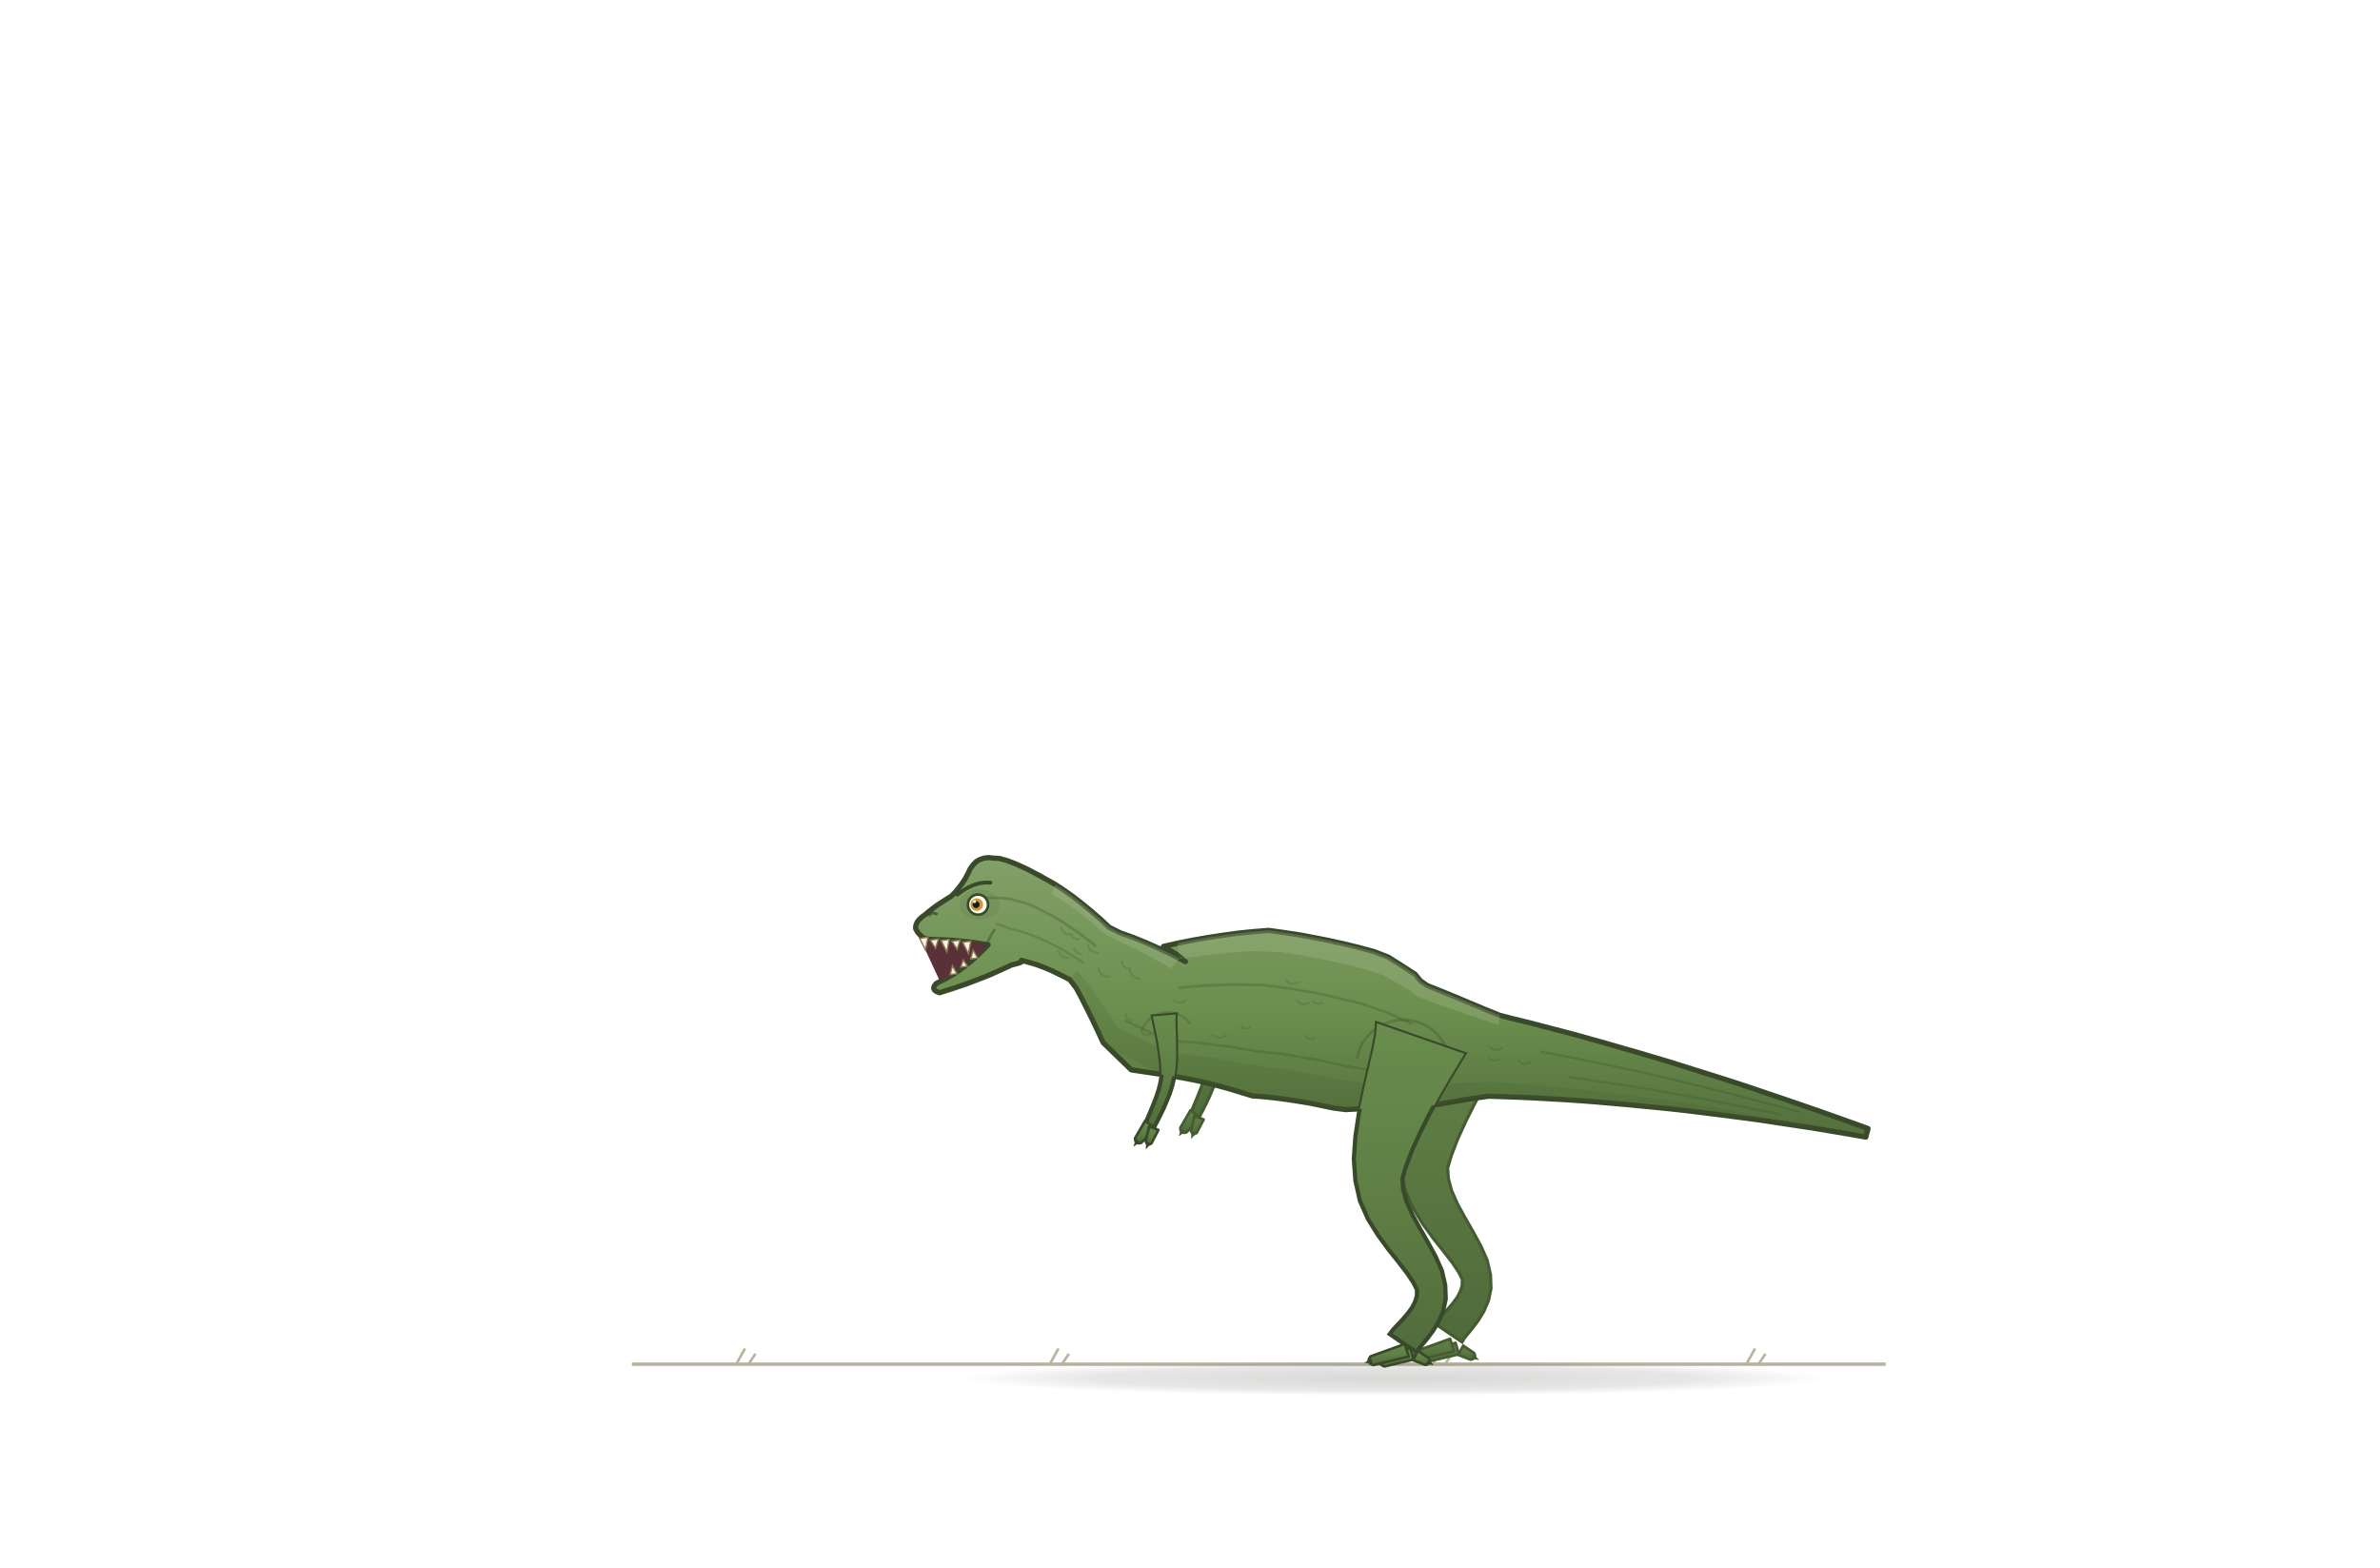
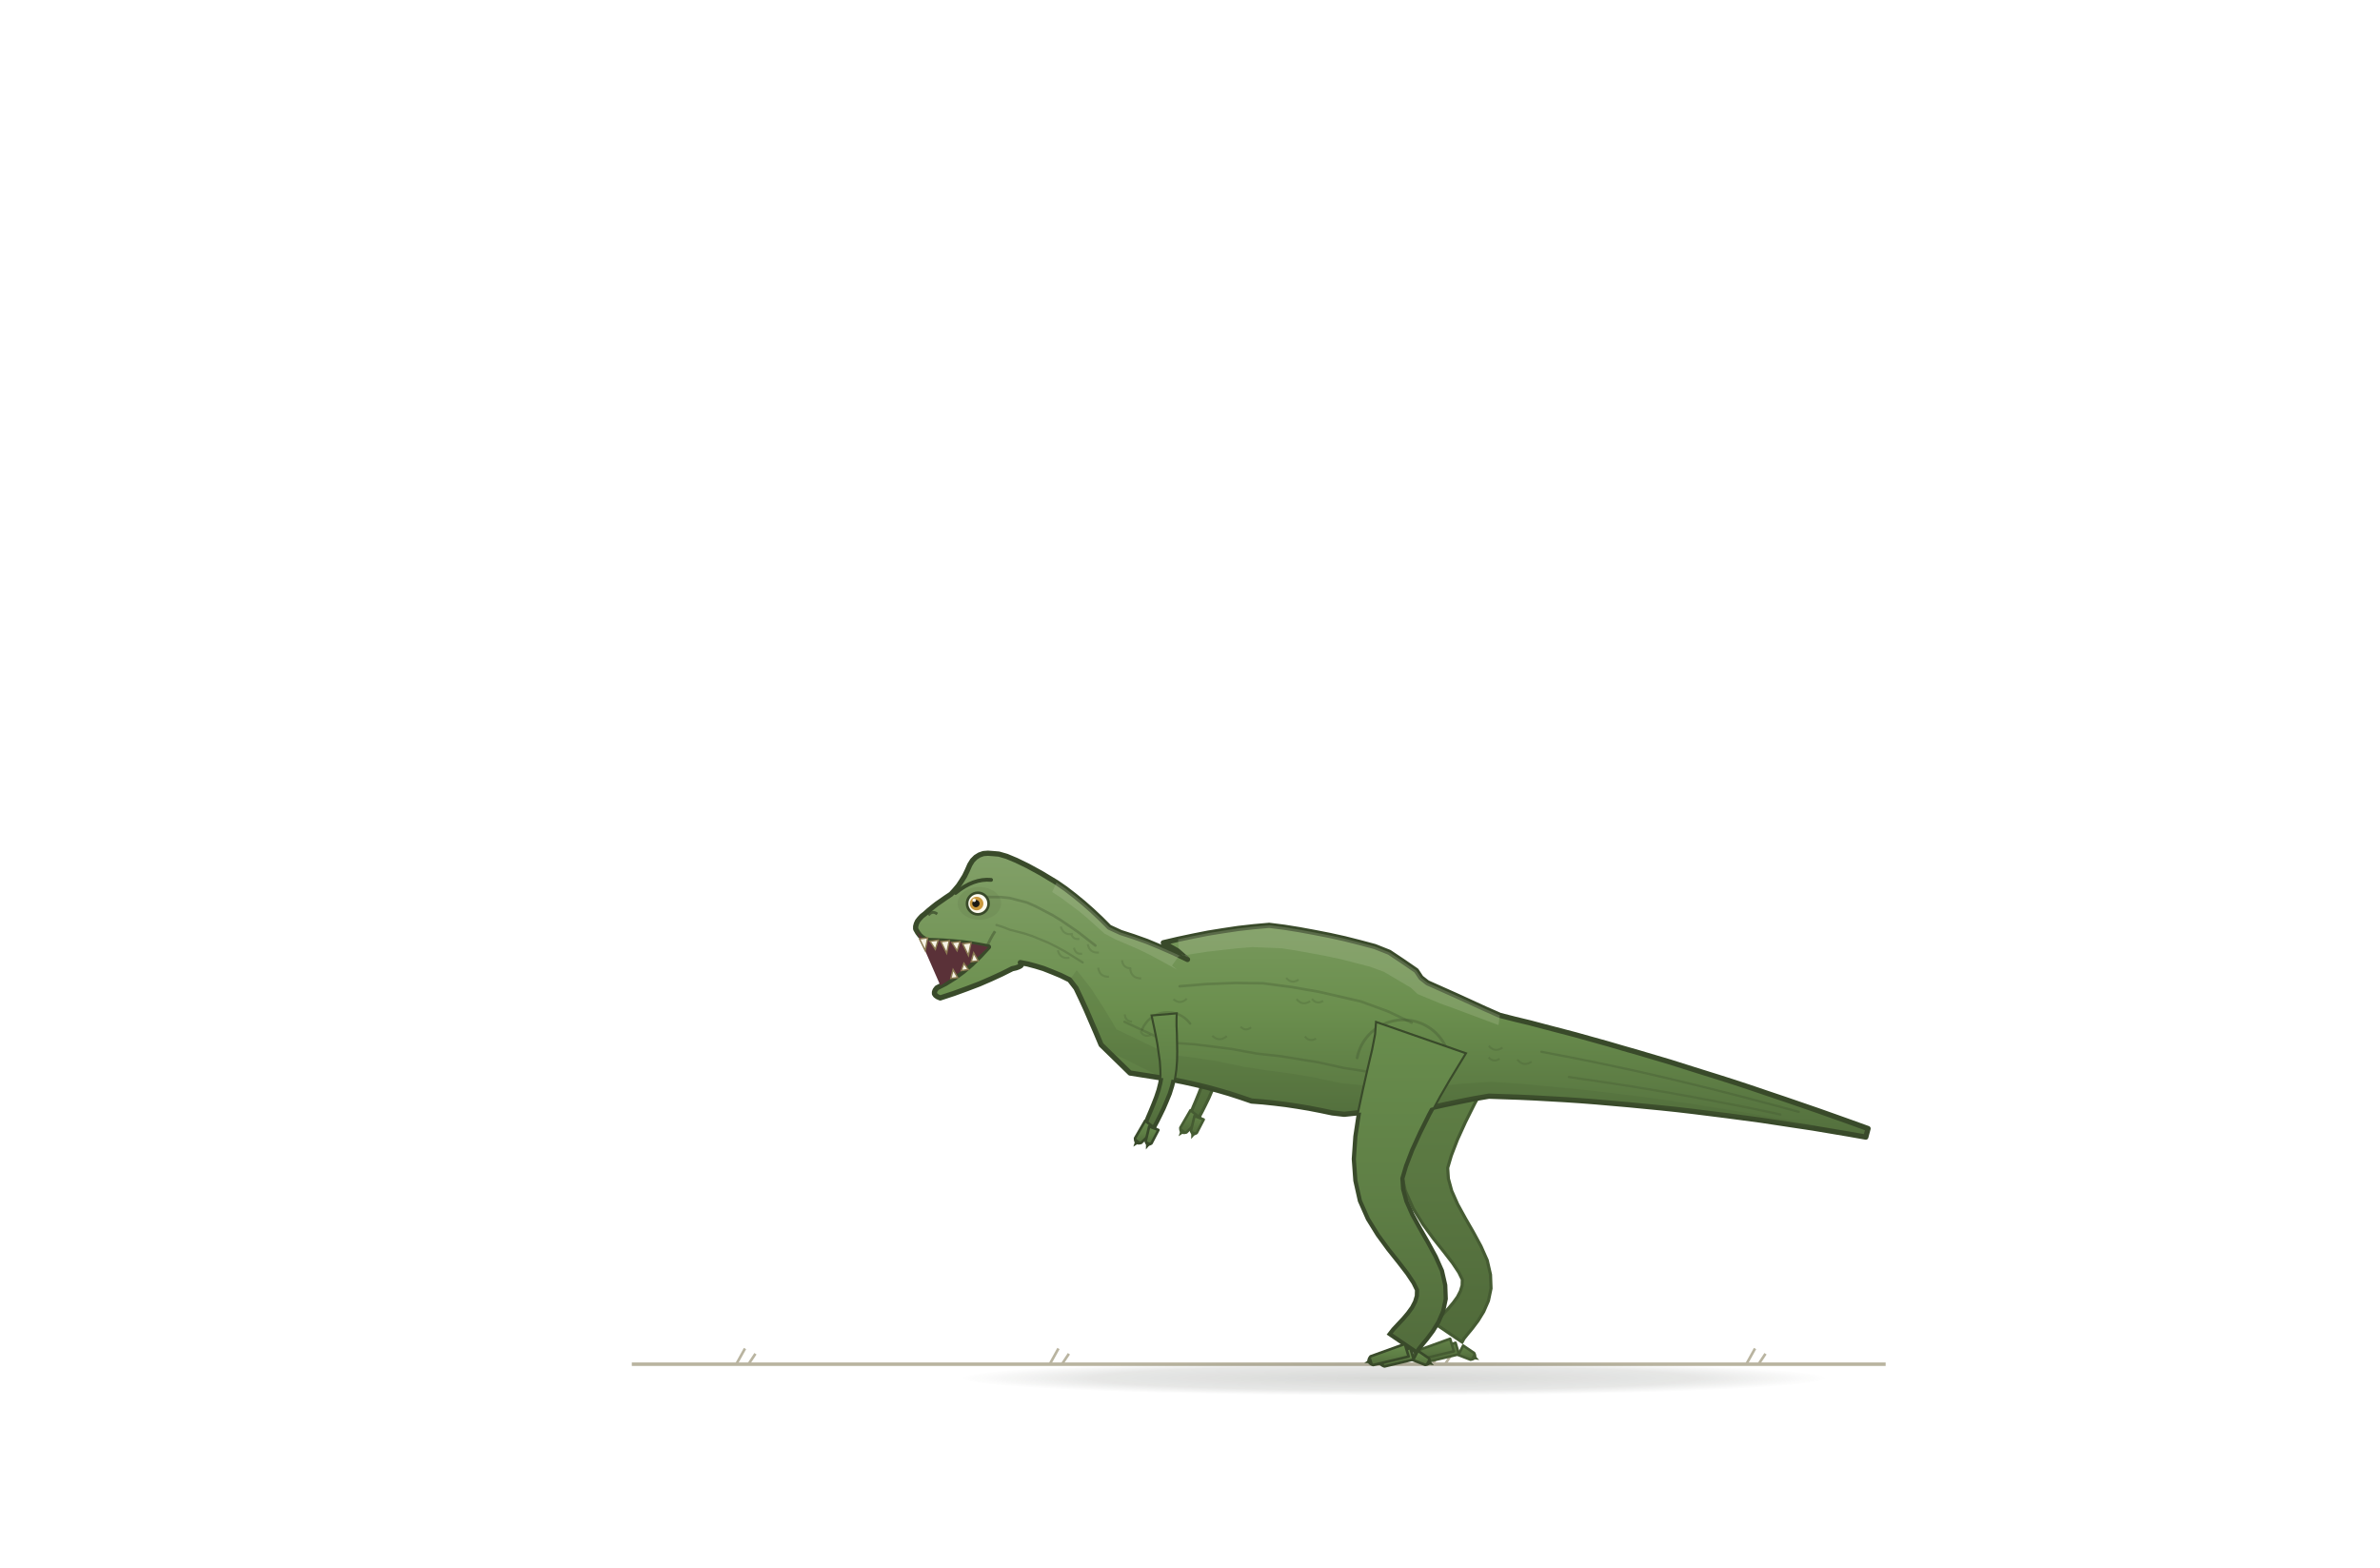
<svg xmlns="http://www.w3.org/2000/svg" viewBox="0 0 820 540" role="img" aria-label="Tyrannosaurus Rex, a hybrid dinosaur">
  <g transform="translate(454.2 470) scale(0.6) translate(-454.2 -470)">
    <defs>
      <clipPath id="bod-size-min-rex">
-         <path d="M769.9 334.7L760.2 331.2L750.4 327.7L740.8 324.3L731.2 321L721.6 317.7L712.1 314.5L702.7 311.3L693.3 308.2L683.9 305.2L674.6 302.3L665.4 299.4L656.2 296.5L647.1 293.8L638 291.1L628.9 288.5L620 285.9L611 283.4L602.1 280.9L593.3 278.6L584.5 276.3L575.8 274L567.1 271.9L558.5 269.7L550.1 266.3L541.7 262.8L533.4 259.3L525.1 255.9L516.8 252.6L512.9 249.9L509.8 246.1L502.1 241.1L494.3 236.2L486 233L477.4 230.7L468.8 228.6L460.2 226.7L451.6 225L443 223.4L434.3 222.1L425.7 220.9L416.9 221.6L408.1 222.5L399.4 223.7L390.8 225L382.2 226.5L373.7 228.2L365.3 230.1L372.7 234.6L377.9 238.8L370.2 234.8L362.6 231.2L355.2 227.9L347.8 224.9L340.5 222.3L334.1 219.1L329.1 214.4L324 210L318.9 205.8L313.8 201.8L308.6 198.1L303.3 194.6L294.8 189.8L287.4 185.9L280.9 182.9L275.5 180.8L271.1 179.6L267.7 179.4L264.9 179.1L262.3 179.4L259.9 180.2L257.8 181.4L256 183.2L254.4 185.4L252.9 188.5L251.3 191.5L249.5 194.2L247.6 196.7L245.6 199.1L243.4 201.3L240.5 203.1L237.7 204.9L235.1 206.6L232.7 208.4L230.5 210.1L228.5 211.8L226.7 213.1L225.2 214.5L224.1 215.8L223.4 217.2L223 218.6L223 220L224.1 221.9L225.5 223.5L226.9 224.8L228.6 225.6L230.5 226L232.6 226.1L238.3 226.3L243.9 226.6L249.3 227.1L254.6 227.6L259.7 228.4L264.6 229.2L259.8 234.1L255 238.5L250.1 242.4L245.1 245.9L240 248.8L234.9 251.3L233.9 252.5L233.4 253.6L233.4 254.5L234 255.4L235.1 256.1L236.7 256.7L244.6 254.2L252 251.7L259.1 249L265.9 246.3L272.2 243.5L278.2 240.7L280.4 240.2L282.1 239.7L283.3 239.3L283.9 238.9L284.1 238.5L283.7 238.1L283.7 238.1L287.8 239.2L292.2 240.5L296.8 242.2L301.5 244.2L306.4 246.6L311.5 249.2L315.2 254L318.3 259.8L321.4 265.9L324.5 272.2L327.6 278.7L330.7 285.4L346.8 301L369.5 304.4L376.4 305.6L383.2 306.9L389.9 308.4L396.6 310.1L403.2 311.9L409.7 313.9L416.2 315.9L422.8 316.4L429.4 317.1L436.1 318L442.7 319L449.4 320.1L456.2 321.5L462.9 322.9L469.9 323.8L477.3 323.4L484.9 323.2L497.1 324.4L509.7 323.4L518 321.7L526.4 320.2L534.9 318.7L543.5 317.3L552.2 316.1L560.8 316.4L569.5 316.7L578.2 317.1L587 317.6L595.9 318.1L604.9 318.7L613.9 319.4L623 320.2L632.2 321L641.5 321.9L650.8 322.8L660.3 323.8L669.7 324.9L679.3 326.1L688.9 327.3L698.7 328.6L708.4 329.9L718.3 331.4L728.2 332.9L738.2 334.4L748.3 336.1L758.4 337.8L768.6 339.6Z" />
+         <path d="M769.9 334.7L760.2 331.2L750.4 327.7L740.8 324.3L731.2 321L721.6 317.7L712.1 314.5L702.7 311.3L693.3 308.2L683.9 305.2L674.6 302.3L665.4 299.4L656.2 296.5L647.1 293.8L638 291.1L628.9 288.5L620 285.9L611 283.4L602.1 280.9L593.3 278.6L584.5 276.3L575.8 274L567.1 271.9L558.5 269.7L550.1 266L541.8 262.2L533.5 258.4L525.2 254.7L516.9 251L513.2 248.1L510.5 244L502.8 238.7L495 233.5L486.7 230.2L478.1 227.9L469.4 225.7L460.8 223.8L452.1 222.1L443.4 220.5L434.7 219.1L426 218L417.1 218.8L408.2 219.8L399.5 221.1L390.8 222.5L382.2 224.2L373.7 226L365.2 228L373.5 232.7L379.1 237.6L371.2 233.8L363.4 230.4L355.7 227.2L348.1 224.5L340.7 222.1L334.2 219.1L329.3 214.2L324.3 209.5L319.3 205.1L314.3 201L309.1 197L303.9 193.4L295.1 188.1L287.4 183.9L280.8 180.7L275.3 178.4L270.8 177.1L267.4 176.8L264.5 176.6L261.9 176.8L259.6 177.6L257.5 178.9L255.6 180.8L254.1 183.2L252.6 186.6L251.1 189.7L249.3 192.6L247.5 195.3L245.4 197.8L243.3 200.1L240.3 202.1L237.6 204L235 205.8L232.6 207.7L230.4 209.5L228.4 211.3L226.6 212.7L225.2 214.2L224.1 215.6L223.4 217.1L223 218.6L223 220.1L224.2 222.2L225.5 223.9L227 225.2L228.7 226.2L230.6 226.7L232.7 226.8L238.4 227L244 227.4L249.5 227.9L254.7 228.6L259.9 229.5L264.8 230.4L260 235.6L255.2 240.3L250.3 244.5L245.4 248.1L240.3 251.3L235.2 253.9L234.2 255.2L233.8 256.3L233.8 257.3L234.4 258.2L235.5 259L237.1 259.7L245 257.1L252.4 254.4L259.5 251.7L266.2 248.8L272.5 245.9L278.5 242.9L280.7 242.4L282.3 241.8L283.4 241.2L283.8 240.6L283.8 240L283.1 239.4L283.1 239.4L287.3 240.2L291.8 241.4L296.4 242.8L301.2 244.7L306.3 246.8L311.4 249.3L315.1 254.1L318 260.2L320.9 266.5L323.7 273L326.6 279.7L329.5 286.6L346.1 302.8L369.6 306.5L376.4 307.8L383.2 309.3L389.9 310.9L396.5 312.7L403 314.6L409.5 316.7L415.9 318.9L422.4 319.4L429 320.1L435.6 320.9L442.2 321.9L448.8 323L455.5 324.3L462.2 325.7L469.1 326.5L476.6 325.7L484.2 325.2L496.8 326.2L509.5 324.9L517.9 323L526.3 321.1L534.9 319.3L543.5 317.6L552.2 316.1L560.8 316.4L569.5 316.7L578.2 317.1L587 317.6L595.9 318.1L604.9 318.7L613.9 319.4L623 320.2L632.2 321L641.5 321.9L650.8 322.8L660.3 323.8L669.7 324.9L679.3 326.1L688.9 327.3L698.7 328.6L708.4 329.9L718.3 331.4L728.2 332.9L738.2 334.4L748.3 336.1L758.4 337.8L768.6 339.6Z" />
      </clipPath>
      <linearGradient id="gb-size-min-rex" x1="0" y1="0" x2="0" y2="1">
        <stop offset="0" stop-color="#82a068" />
        <stop offset="0.55" stop-color="#6b8f4e" />
        <stop offset="1" stop-color="#536f3d" />
      </linearGradient>
      <linearGradient id="gl-size-min-rex" x1="0" y1="0" x2="0" y2="1">
        <stop offset="0" stop-color="#698d4d" />
        <stop offset="0.55" stop-color="#5e7e45" />
        <stop offset="1" stop-color="#526c3c" />
      </linearGradient>
      <linearGradient id="gf-size-min-rex" x1="0" y1="0" x2="0" y2="1">
        <stop offset="0" stop-color="#628347" />
        <stop offset="0.55" stop-color="#597641" />
        <stop offset="1" stop-color="#506a3a" />
      </linearGradient>
      <radialGradient id="sh-size-min-rex">
        <stop offset="0" stop-color="#23281e" stop-opacity="0.18" />
        <stop offset="0.7" stop-color="#23281e" stop-opacity="0.11" />
        <stop offset="1" stop-color="#23281e" stop-opacity="0" />
      </radialGradient>
    </defs>
    <line x1="60" y1="470" x2="780" y2="470" stroke="#b9b4a0" stroke-width="2" />
    <path d="M120 470l5 -9 M127 470l4 -6" stroke="#b9b4a0" stroke-width="1.5" fill="none" />
    <path d="M300 470l5 -9 M307 470l4 -6" stroke="#b9b4a0" stroke-width="1.5" fill="none" />
    <path d="M520 470l5 -9 M527 470l4 -6" stroke="#b9b4a0" stroke-width="1.5" fill="none" />
    <path d="M700 470l5 -9 M707 470l4 -6" stroke="#b9b4a0" stroke-width="1.5" fill="none" />
    <ellipse cx="497.7" cy="478" rx="249.9" ry="10" fill="url(#sh-size-min-rex)" />
    <path d="M513.9 268.3L513.4 274.7L511.7 283.5L509.1 294.5L506.3 306.9L503.5 320L501.5 333.2L500.6 346.2L501.5 358.6L504.1 370.2L508.7 380.6L514.4 389.8L520.4 398L526.3 405.4L531.3 411.9L534.9 417.3L536.9 421.4L536.8 424.8L535.8 428.1L534.1 431.4L531.7 434.7L529 437.9L526.1 441L523.3 444L521.2 446.7L536.8 457.3L537.8 455.4L539.8 452.9L542.7 449.4L546 445L549.2 439.8L551.9 433.6L553.4 426.5L553.1 418.6L551.2 410.3L547.6 402.2L543.2 394.1L538.6 386.1L534.2 378.1L530.8 370.4L528.9 363.4L528.5 357.3L530.6 350.2L534.1 341.1L538.7 331L544 320.4L549.6 310.1L555.1 300.6L560.2 292.2L564.1 285.8Z" fill="url(#gf-size-min-rex)" stroke="#455b32" stroke-width="1.8" />
    <path d="M533 457.7L516.8 463.7Q514.3 467 518.2 468.3L535 464.3Z" fill="url(#gf-size-min-rex)" stroke="#455b32" stroke-width="1.5" stroke-linejoin="round" />
    <path d="M517.1 464.5L513.2 467.3L518 467.5Z" fill="#455b32" />
    <path d="M529.9 455.4L510.2 462.5Q507.4 466 511.7 467.5L532.1 462.6Z" fill="url(#gf-size-min-rex)" stroke="#455b32" stroke-width="1.5" stroke-linejoin="round" />
    <path d="M510.5 463.5L506.6 466.3L511.4 466.5Z" fill="#455b32" />
    <path d="M534.6 464.7L541.6 467.4Q545.4 466.9 543.7 463.6L537.4 459.3Z" fill="url(#gf-size-min-rex)" stroke="#455b32" stroke-width="1.5" stroke-linejoin="round" />
    <path d="M541.9 466.9L546.6 467.6L543.4 464.1Z" fill="#455b32" />
    <path d="M398.3 263.2L398.2 265.9L398.2 269.6L398.4 274.1L398.5 279.1L398.6 284.5L398.5 289.8L398.1 294.9L397.4 299.6L396.3 304.2L394.9 308.7L393.1 313.1L391.3 317.3L389.4 321.2L387.7 324.6L386.2 327.4L385.2 329.6L380.3 327.5L381.2 325.2L382.4 322.2L383.9 318.7L385.5 314.8L387.1 310.7L388.5 306.5L389.5 302.5L390.2 298.6L390.1 294.6L389.8 290L389.1 285.1L388.4 280.1L387.5 275.3L386.6 270.9L385.8 267.2L385.2 264.3Z" fill="url(#gf-size-min-rex)" stroke="#455b32" stroke-width="1.8" />
    <path d="M380.8 324.2L375 334.2Q374.9 338 378.5 336.9L386.7 328.8Z" fill="url(#gf-size-min-rex)" stroke="#455b32" stroke-width="1.5" stroke-linejoin="round" />
    <path d="M375.5 334.5L374 339.1L378 336.5Z" fill="#455b32" />
    <path d="M383.1 327.5L381.1 335.9Q381.9 338.9 384.4 337.2L388.4 329.5Z" fill="url(#gf-size-min-rex)" stroke="#455b32" stroke-width="1.5" stroke-linejoin="round" />
    <path d="M381.3 336L381.2 340.7L384.3 337.1Z" fill="#455b32" />
-     <path d="M769.9 334.7L760.2 331.2L750.4 327.7L740.8 324.3L731.2 321L721.6 317.7L712.1 314.5L702.7 311.3L693.3 308.2L683.9 305.2L674.6 302.3L665.4 299.4L656.2 296.5L647.1 293.8L638 291.1L628.9 288.5L620 285.9L611 283.4L602.1 280.9L593.3 278.6L584.5 276.3L575.8 274L567.1 271.9L558.5 269.7L550.1 266.3L541.7 262.8L533.4 259.3L525.1 255.9L516.8 252.6L512.9 249.9L509.8 246.1L502.1 241.1L494.3 236.2L486 233L477.4 230.7L468.8 228.6L460.2 226.7L451.6 225L443 223.4L434.3 222.1L425.7 220.9L416.9 221.6L408.1 222.5L399.4 223.7L390.8 225L382.2 226.5L373.7 228.2L365.3 230.1L372.7 234.6L377.9 238.8L370.2 234.8L362.6 231.2L355.2 227.9L347.8 224.9L340.5 222.3L334.1 219.1L329.1 214.4L324 210L318.9 205.8L313.8 201.8L308.6 198.1L303.3 194.6L294.8 189.8L287.4 185.9L280.9 182.9L275.5 180.8L271.1 179.6L267.7 179.4L264.9 179.1L262.3 179.4L259.9 180.2L257.8 181.4L256 183.2L254.4 185.4L252.9 188.5L251.3 191.5L249.5 194.2L247.6 196.7L245.6 199.1L243.4 201.3L240.5 203.1L237.7 204.9L235.1 206.6L232.7 208.4L230.5 210.1L228.5 211.8L226.7 213.1L225.2 214.5L224.1 215.8L223.4 217.2L223 218.6L223 220L224.1 221.9L225.5 223.5L226.9 224.8L228.6 225.6L230.5 226L232.6 226.1L238.3 226.3L243.9 226.6L249.3 227.1L254.6 227.6L259.7 228.4L264.6 229.2L259.8 234.1L255 238.5L250.1 242.4L245.1 245.9L240 248.8L234.9 251.3L233.9 252.5L233.4 253.6L233.4 254.5L234 255.4L235.1 256.1L236.7 256.7L244.6 254.2L252 251.7L259.1 249L265.9 246.3L272.2 243.5L278.2 240.7L280.4 240.2L282.1 239.7L283.3 239.3L283.9 238.9L284.1 238.5L283.7 238.1L283.7 238.1L287.8 239.2L292.2 240.5L296.8 242.2L301.5 244.2L306.4 246.6L311.5 249.2L315.2 254L318.3 259.8L321.4 265.9L324.5 272.2L327.6 278.7L330.7 285.4L346.8 301L369.5 304.4L376.4 305.6L383.2 306.9L389.9 308.4L396.6 310.1L403.2 311.9L409.7 313.9L416.2 315.9L422.8 316.4L429.4 317.1L436.1 318L442.7 319L449.4 320.1L456.2 321.5L462.9 322.9L469.9 323.8L477.3 323.4L484.9 323.2L497.1 324.4L509.7 323.4L518 321.7L526.4 320.2L534.9 318.7L543.5 317.3L552.2 316.1L560.8 316.4L569.5 316.7L578.2 317.1L587 317.6L595.9 318.1L604.9 318.7L613.9 319.4L623 320.2L632.2 321L641.5 321.9L650.8 322.8L660.3 323.8L669.7 324.9L679.3 326.1L688.9 327.3L698.7 328.6L708.4 329.9L718.3 331.4L728.2 332.9L738.2 334.4L748.3 336.1L758.4 337.8L768.6 339.6Z" fill="url(#gb-size-min-rex)" stroke="#394a2a" stroke-width="3" stroke-linejoin="round" />
+     <path d="M769.9 334.7L760.2 331.2L750.4 327.7L740.8 324.3L731.2 321L721.6 317.7L712.1 314.5L702.7 311.3L693.3 308.2L683.9 305.2L674.6 302.3L665.4 299.4L656.2 296.5L647.1 293.8L638 291.1L628.9 288.5L620 285.9L611 283.4L602.1 280.9L593.3 278.6L584.5 276.3L575.8 274L567.1 271.9L558.5 269.7L550.1 266L541.8 262.2L533.5 258.4L525.2 254.7L516.9 251L513.2 248.1L510.5 244L502.8 238.7L495 233.5L486.7 230.2L478.1 227.9L469.4 225.7L460.8 223.8L452.1 222.1L443.4 220.5L434.7 219.1L426 218L417.1 218.8L408.2 219.8L399.5 221.1L390.8 222.5L382.2 224.2L373.7 226L365.2 228L373.5 232.7L379.1 237.6L371.2 233.8L363.4 230.4L355.7 227.2L348.1 224.5L340.7 222.1L334.2 219.1L329.3 214.2L324.3 209.5L319.3 205.1L314.3 201L309.1 197L303.9 193.4L295.1 188.1L287.4 183.9L280.8 180.7L275.3 178.4L270.8 177.1L267.4 176.8L264.5 176.6L261.9 176.8L259.6 177.6L257.5 178.9L255.6 180.8L254.1 183.2L252.6 186.6L251.1 189.7L249.3 192.6L247.5 195.3L245.4 197.8L243.3 200.1L240.3 202.1L237.6 204L235 205.8L232.6 207.7L230.4 209.5L228.4 211.3L226.6 212.7L225.2 214.2L224.1 215.6L223.4 217.1L223 218.6L223 220.1L224.2 222.2L225.5 223.9L227 225.2L228.7 226.2L230.6 226.7L232.7 226.8L238.4 227L244 227.4L249.5 227.9L254.7 228.6L259.9 229.5L264.8 230.4L260 235.6L255.2 240.3L250.3 244.5L245.4 248.1L240.3 251.3L235.2 253.9L234.2 255.2L233.8 256.3L233.8 257.3L234.4 258.2L235.5 259L237.1 259.7L245 257.1L252.4 254.4L259.5 251.7L266.2 248.8L272.5 245.9L278.5 242.9L280.7 242.4L282.3 241.8L283.4 241.2L283.8 240.6L283.8 240L283.1 239.4L283.1 239.4L287.3 240.2L291.8 241.4L296.4 242.8L301.2 244.7L306.3 246.8L311.4 249.3L315.1 254.1L318 260.2L320.9 266.5L323.7 273L326.6 279.7L329.5 286.6L346.1 302.8L369.6 306.5L376.4 307.8L383.2 309.3L389.9 310.9L396.5 312.7L403 314.6L409.5 316.7L415.9 318.9L422.4 319.4L429 320.1L435.6 320.9L442.2 321.9L448.8 323L455.5 324.3L462.2 325.7L469.1 326.5L476.6 325.7L484.2 325.2L496.8 326.2L509.5 324.9L517.9 323L526.3 321.1L534.9 319.3L543.5 317.6L552.2 316.1L560.8 316.4L569.5 316.7L578.2 317.1L587 317.6L595.9 318.1L604.9 318.7L613.9 319.4L623 320.2L632.2 321L641.5 321.9L650.8 322.8L660.3 323.8L669.7 324.9L679.3 326.1L688.9 327.3L698.7 328.6L708.4 329.9L718.3 331.4L728.2 332.9L738.2 334.4L748.3 336.1L758.4 337.8L768.6 339.6Z" fill="url(#gb-size-min-rex)" stroke="#394a2a" stroke-width="3" stroke-linejoin="round" />
    <g clip-path="url(#bod-size-min-rex)">
-       <path d="M738.2 334.6L718.2 331.6L698.6 328.9L679.2 326.5L660.2 324.3L641.4 322.4L622.9 320.8L604.8 319.4L586.9 318.4L569.3 317.6L552.1 317L534.8 319.8L517.9 323.1L496.8 325.9L476.8 325L462.4 324.7L449 322L435.8 319.9L422.6 318.3L409.5 315.7L396.5 311.8L383.2 308.5L369.6 305.8L329.7 286.4L323.7 273L317.7 260.5L311 249.8L315.6 243.8L323.6 253.5L331.3 264.8L339.2 277L368.7 291L383 292.5L397.1 294.5L411 297.3L424.9 299.5L438.9 301.2L452.9 303.7L467 306.7L481.8 308.6L500 311L519.3 309.9L536.1 308.6L553.3 307.8L570.6 309L588.2 310.6L606 312.4L624.1 314.5L642.5 316.8L661.2 319.4L680.1 322.3L699.4 325.5L718.9 328.9L738.7 332.6Z" fill="#475d34" opacity="0.2" />
-       <path d="M558.6 268.8L541.8 261.7L533.5 258.1L525.2 254.6L513.2 248.5L510.3 244.5L494.8 234.5L486.4 231.2L469.2 226.8L460.6 224.8L443.3 221.6L434.6 220.2L417 219.8L408.2 220.8L390.8 223.3L382.2 224.9L373.7 226.7L373.3 233.2L378.9 237.9L363.4 230.3L355.8 227.1L341 221.7L334.6 218.5L324.5 209.3L319.4 205L309 197.2L303.7 193.7L301 199.8L306.1 203L316.3 210.1L321.3 214.1L331.4 222.7L337.5 226.1L351.1 232.4L358.1 236.1L372.3 244.4L369.6 242.5L374 237.5L382.3 236.2L390.7 235L407.5 233.3L416 232.7L432.9 233.4L441.4 234.7L458.1 237.8L466.5 239.6L483.2 243.8L491.4 246.7L506.8 255.3L511 258.9L524.2 263.8L532.5 266.6L540.9 269.5L557.7 275.3Z" fill="#b4c59f" opacity="0.26" />
+       <path d="M738.2 334.6L718.2 331.6L698.6 328.9L679.2 326.5L660.2 324.3L641.4 322.4L622.9 320.8L604.8 319.4L586.9 318.4L569.3 317.6L552.1 317L534.7 320.4L517.7 324.3L496.4 327.8L476.1 327.5L461.7 327.6L448.4 325L435.3 322.9L422.2 321.4L409.3 318.7L396.4 314.5L383.2 311L369.7 308L328.5 287.6L322.9 273.9L317.4 260.9L311 249.9L315.5 243.8L323.4 253.8L330.9 265.3L338.4 277.8L368.8 292.3L383 294L397 296.2L410.8 299.1L424.6 301.3L438.6 303.1L452.5 305.5L466.6 308.5L481.3 310.1L499.7 312.2L519.2 310.7L536.1 309L553.3 307.8L570.6 309L588.2 310.6L606 312.4L624.1 314.5L642.5 316.8L661.2 319.4L680.1 322.3L699.4 325.5L718.9 328.9L738.7 332.6Z" fill="#475d34" opacity="0.2" />
+       <path d="M558.6 268.8L541.9 261L533.6 257.1L525.3 253.3L513.6 246.6L511 242.4L495.5 231.7L487.2 228.3L469.9 223.8L461.2 221.8L443.7 218.5L434.9 217.1L417.2 216.8L408.4 217.9L390.8 220.8L382.2 222.5L373.6 224.4L374 231.3L380.1 236.6L364.2 229.5L356.4 226.5L341.2 221.5L334.6 218.5L324.8 208.8L319.8 204.4L309.6 196.2L304.3 192.4L301.4 198.9L306.5 202.2L316.6 209.7L321.5 213.8L331.4 222.7L337.6 226L351.5 232L358.6 235.5L373.2 243.5L370.2 241.1L374 235.8L382.3 234.4L390.7 233.1L407.6 231.2L416.2 230.5L433.2 231.2L441.7 232.5L458.6 235.6L467 237.4L483.7 241.7L491.9 244.7L507.3 253.8L511.3 257.5L524.3 262.9L532.6 265.9L540.9 269L557.7 275.3Z" fill="#b4c59f" opacity="0.26" />
    </g>
    <g clip-path="url(#bod-size-min-rex)">
      <g fill="none" stroke="#394a2a" stroke-width="1.2" opacity="0.2">
-         <path d="M334.1 247.5Q328.6 247.6 327.8 242.2" />
-         <path d="M347.7 272.8Q343.7 272.6 343.5 268.6" />
-         <path d="M318.7 234.3Q314.8 234.7 313.9 230.9" />
-         <path d="M401.7 280.8Q397.4 284.4 393.3 280.5" />
-         <path d="M415.6 276.1Q412.4 278.6 409.7 275.7" />
+         <path d="M334 247.5Q328.6 247.7 327.8 242.3" />
+         <path d="M347.2 273.3Q343.3 273 343.1 269.1" />
+         <path d="M318.6 234.3Q314.8 234.8 313.9 230.9" />
+         <path d="M401.7 281.6Q397.4 285.3 393.3 281.4" />
+         <path d="M415.6 276.6Q412.4 279.1 409.6 276.2" />
        <path d="M560 288.2Q555.6 291.3 552.1 287.2" />
-         <path d="M449.4 262.2Q444.9 265.1 441.6 260.9" />
-         <path d="M358.1 280.4Q354.3 281.9 352.4 278.2" />
-         <path d="M515.8 304.5Q511.3 307.8 507.5 303.6" />
-         <path d="M317 225.9Q313.2 226.4 312.3 222.8" />
-         <path d="M313.2 223Q307.8 224.1 306.3 218.8" />
-         <path d="M378.7 260.5Q375 264.1 371 260.8" />
-         <path d="M328.2 233.6Q322.8 234.1 321.8 228.8" />
-         <path d="M456.8 262.1Q453.1 264.4 450.4 260.9" />
-         <path d="M453 282.4Q449.3 284.7 446.6 281.2" />
-         <path d="M442.7 250.5Q438.7 253.1 435.6 249.5" />
-         <path d="M311.4 236.5Q306.1 237.3 304.7 232.1" />
+         <path d="M449.5 261.6Q445 264.5 441.7 260.3" />
+         <path d="M357.9 281Q354 282.5 352.1 278.8" />
+         <path d="M515.7 305.2Q511.2 308.5 507.4 304.3" />
+         <path d="M317 225.8Q313.3 226.4 312.3 222.7" />
+         <path d="M313.3 222.9Q307.9 224 306.3 218.7" />
+         <path d="M378.7 260.1Q374.9 263.8 371 260.4" />
+         <path d="M328.2 233.6Q322.9 234.1 321.8 228.8" />
+         <path d="M457 261.4Q453.2 263.7 450.6 260.2" />
+         <path d="M452.9 283Q449.1 285.2 446.5 281.8" />
+         <path d="M442.9 249.2Q438.9 251.9 435.8 248.2" />
+         <path d="M311.3 236.6Q306 237.5 304.6 232.3" />
        <path d="M576.7 296.3Q572 299.4 568.5 295.1" />
-         <path d="M346.6 242.9Q341.8 242.9 341.3 238.2" />
-         <path d="M509.7 282.6Q505.4 285.1 502.5 281.1" />
-         <path d="M352.3 248.7Q346.4 248.6 345.9 242.8" />
+         <path d="M346.8 242.7Q342 242.7 341.5 238" />
+         <path d="M509.8 282.4Q505.5 284.9 502.6 280.9" />
+         <path d="M352.5 248.5Q346.6 248.4 346.1 242.5" />
        <path d="M558.3 294.6Q554.8 297 552 293.8" />
      </g>
      <g fill="none" stroke="#394a2a" stroke-linecap="round">
-         <path d="M326.2 229.7L316.2 222L306.3 215.4L301.3 212.5L291.6 207.5L286.7 205.4L276.8 202.8L271.9 202.3L262.3 202.1L257.7 202.5" stroke-width="1.5" opacity="0.3" />
-         <path d="M318.9 239.3L309 232.9L304.1 230.2L299.3 227.8L290.2 223.8L285.7 222.2L277.2 219.9L273.3 218.4L269.5 217.2" stroke-width="1.3" opacity="0.26" />
-         <path d="M507.7 274.5L493.9 268.2L478.3 262.7L454.5 257.2L438.5 254.4L422.5 252.3L406.5 252L390.5 252.5L374.6 253.8" stroke-width="1.5" opacity="0.28" />
-         <path d="M484 301.2L469.1 298.6L454.7 295.4L433.1 291.8L418.7 290.3L404.5 287.8L382.9 285.2L368.4 284.3L343.4 272.8" stroke-width="1.4" opacity="0.26" />
+         <path d="M326.2 229.6L316.2 221.8L306.4 215.1L301.5 212.1L291.7 207L286.9 204.9L276.9 202.3L272 201.8L262.3 201.7L257.6 202.1" stroke-width="1.5" opacity="0.3" />
+         <path d="M318.9 239.3L308.9 233.1L304 230.4L299.2 228L290 224.2L285.5 222.7L277 220.5L273.2 219L269.4 217.8" stroke-width="1.3" opacity="0.26" />
+         <path d="M507.8 273.9L494.2 267.4L478.6 261.7L454.7 256.2L438.7 253.4L422.6 251.3L406.5 251.1L390.5 251.7L374.6 253" stroke-width="1.5" opacity="0.28" />
+         <path d="M483.7 302.2L468.8 299.9L454.4 296.7L432.9 293.2L418.6 291.6L404.4 289L382.9 286.3L368.4 285.3L342.9 273.4" stroke-width="1.4" opacity="0.26" />
        <path d="M730.1 325.1L710.8 319.9L691.7 314.9L672.9 310.2L654.3 305.7L636 301.5L617.8 297.6L600 294L582.3 290.6" stroke-width="1.3" opacity="0.28" />
        <path d="M719.5 326.6L700.1 322.5L680.9 318.8L671.5 317L652.7 313.6L634.2 310.5L625.1 309.1L607 306.4L598.1 305.1" stroke-width="1.3" opacity="0.24" />
        <path d="M476.5 294.1A27 27 0 0 1 527.4 287.7" stroke-width="1.6" opacity="0.3" />
        <path d="M353 277.9A15.9 15.9 0 0 1 380.6 274.4" stroke-width="1.4" opacity="0.26" />
      </g>
    </g>
-     <path d="M264.6 229.2L259.7 228.4L254.6 227.6L249.3 227.1L243.9 226.6L238.3 226.3L232.6 226.1L230.5 226L228.6 225.6L226.9 224.8L225.5 223.5L224.1 221.9L223 220L236.9 250.1L240.8 247.8L245 245L249.4 241.8L254.2 238.1L259.3 233.9L264.6 229.2Z" fill="#5a3138" />
-     <path d="M263.6 229.4Q265.5 224.6 268.5 220.1" fill="none" stroke="#394a2a" stroke-width="1.6" opacity="0.45" />
-     <path d="M235.5 211.9Q232.5 209.7 230.3 212.6" fill="none" stroke="#394a2a" stroke-width="1.6" opacity="0.75" />
+     <path d="M264.8 230.4L259.9 229.5L254.7 228.6L249.5 227.9L244 227.4L238.4 227L232.7 226.8L230.6 226.7L228.7 226.2L227 225.2L225.5 223.9L224.2 222.2L223 220.1L237.2 252.6L241.1 250.1L245.3 247.2L249.7 243.8L254.4 239.8L259.5 235.4L264.8 230.4Z" fill="#5a3138" />
+     <path d="M263.8 230.6Q265.7 225.8 268.6 221.4" fill="none" stroke="#394a2a" stroke-width="1.6" opacity="0.45" />
+     <path d="M235.4 211.5Q232.5 209.3 230.3 212.2" fill="none" stroke="#394a2a" stroke-width="1.6" opacity="0.75" />
    <g opacity="1">
-       <path d="M230.1 224.8L228.6 232.1L225.3 225.5Z" fill="#f6f2e4" stroke="#8a7a52" stroke-width="0.8" />
-       <path d="M236.1 225.8L234.4 231.2L231.4 226.5Z" fill="#f6f2e4" stroke="#8a7a52" stroke-width="0.8" />
-       <path d="M242.3 226.1L240.9 233.3L237.6 226.7Z" fill="#f6f2e4" stroke="#8a7a52" stroke-width="0.8" />
-       <path d="M248.5 226.5L246.8 231.8L243.8 227.1Z" fill="#f6f2e4" stroke="#8a7a52" stroke-width="0.8" />
-       <path d="M254.7 227.1L253.3 234.3L250 227.7Z" fill="#f6f2e4" stroke="#8a7a52" stroke-width="0.8" />
-       <path d="M258.6 236.8L256 232.2L254.6 237.3Z" fill="#f6f2e4" stroke="#8a7a52" stroke-width="0.8" />
-       <path d="M252.8 241.5L250.3 237.9L248.9 242Z" fill="#f6f2e4" stroke="#8a7a52" stroke-width="0.8" />
-       <path d="M246.7 245.8L244.1 241.2L242.8 246.3Z" fill="#f6f2e4" stroke="#8a7a52" stroke-width="0.8" />
+       <path d="M229.9 225.2L228.5 232.5L225.2 225.8Z" fill="#f6f2e4" stroke="#8a7a52" stroke-width="0.8" />
+       <path d="M236 226.5L234.3 231.8L231.2 227.1Z" fill="#f6f2e4" stroke="#8a7a52" stroke-width="0.8" />
+       <path d="M242.3 226.8L240.8 234L237.5 227.4Z" fill="#f6f2e4" stroke="#8a7a52" stroke-width="0.8" />
+       <path d="M248.5 227.3L246.8 232.6L243.8 227.9Z" fill="#f6f2e4" stroke="#8a7a52" stroke-width="0.8" />
+       <path d="M254.8 228L253.3 235.3L250 228.6Z" fill="#f6f2e4" stroke="#8a7a52" stroke-width="0.8" />
+       <path d="M258.9 238.4L256.3 233.8L254.9 238.9Z" fill="#f6f2e4" stroke="#8a7a52" stroke-width="0.8" />
+       <path d="M253.2 243.4L250.7 239.8L249.2 244Z" fill="#f6f2e4" stroke="#8a7a52" stroke-width="0.8" />
+       <path d="M247.1 248L244.5 243.4L243.2 248.5Z" fill="#f6f2e4" stroke="#8a7a52" stroke-width="0.8" />
    </g>
-     <ellipse cx="259.7" cy="206" rx="11.6" ry="8.7" fill="#394a2a" opacity="0.1" />
-     <circle cx="258.8" cy="206.1" r="5.8" fill="#fdfaef" stroke="#394a2a" stroke-width="1.5" />
-     <circle cx="258.1" cy="206.1" r="3.6" fill="#c9983d" />
-     <circle cx="257.7" cy="206.1" r="2" fill="#1c1a14" />
-     <circle cx="256.8" cy="204.4" r="0.9" fill="#fdfaef" opacity="0.9" />
-     <path d="M265.9 193.5Q256.4 192.7 246.9 200.4" fill="none" stroke="#394a2a" stroke-width="2.2" stroke-linecap="round" />
+     <ellipse cx="259.6" cy="205.4" rx="12.5" ry="9.4" fill="#394a2a" opacity="0.1" />
+     <circle cx="258.7" cy="205.5" r="6.2" fill="#fdfaef" stroke="#394a2a" stroke-width="1.5" />
+     <circle cx="258" cy="205.5" r="3.9" fill="#c9983d" />
+     <circle cx="257.6" cy="205.5" r="2.1" fill="#1c1a14" />
+     <circle cx="256.6" cy="203.6" r="1" fill="#fdfaef" opacity="0.9" />
+     <path d="M266.3 191.9Q256.1 191 245.9 199.4" fill="none" stroke="#394a2a" stroke-width="2.2" stroke-linecap="round" />
    <path d="M487.9 274.3L487.4 280.7L485.7 289.5L483.1 300.5L480.3 312.9L477.5 326L475.5 339.2L474.6 352.2L475.5 364.6L478.1 376.2L482.7 386.6L488.4 395.8L494.4 404L500.3 411.4L505.3 417.9L508.9 423.3L510.9 427.4L510.8 430.8L509.8 434.1L508.1 437.4L505.7 440.7L503 443.9L500.1 447L497.3 450L495.2 452.7L510.8 463.3L511.8 461.4L513.8 458.9L516.7 455.4L520 451L523.2 445.8L525.9 439.6L527.4 432.5L527.1 424.6L525.2 416.3L521.6 408.2L517.2 400.1L512.6 392.1L508.2 384.1L504.8 376.4L502.9 369.4L502.5 363.3L504.6 356.2L508.1 347.1L512.7 337L518 326.4L523.6 316.1L529.1 306.6L534.2 298.2L538.1 291.8Z" fill="url(#gl-size-min-rex)" stroke="#394a2a" stroke-width="2.4" />
    <g clip-path="url(#bod-size-min-rex)">
      <path d="M487.9 274.3L487.4 280.7L485.7 289.5L483.1 300.5L480.3 312.9L477.5 326L475.5 339.2L474.6 352.2L475.5 364.6L478.1 376.2L482.7 386.6L488.4 395.8L494.4 404L500.3 411.4L505.3 417.9L508.9 423.3L510.9 427.4L510.8 430.8L509.8 434.1L508.1 437.4L505.7 440.7L503 443.9L500.1 447L497.3 450L495.2 452.7L510.8 463.3L511.8 461.4L513.8 458.9L516.7 455.4L520 451L523.2 445.8L525.9 439.6L527.4 432.5L527.1 424.6L525.2 416.3L521.6 408.2L517.2 400.1L512.6 392.1L508.2 384.1L504.8 376.4L502.9 369.4L502.5 363.3L504.6 356.2L508.1 347.1L512.7 337L518 326.4L523.6 316.1L529.1 306.6L534.2 298.2L538.1 291.8Z" fill="url(#gl-size-min-rex)" />
    </g>
    <path d="M507 460.7L490.8 466.7Q488.3 470 492.2 471.3L509 467.3Z" fill="url(#gl-size-min-rex)" stroke="#394a2a" stroke-width="1.5" stroke-linejoin="round" />
    <path d="M491.1 467.5L487.2 470.3L492 470.5Z" fill="#394a2a" />
    <path d="M503.9 458.4L484.2 465.5Q481.4 469 485.7 470.5L506.1 465.6Z" fill="url(#gl-size-min-rex)" stroke="#394a2a" stroke-width="1.5" stroke-linejoin="round" />
    <path d="M484.5 466.5L480.6 469.3L485.4 469.5Z" fill="#394a2a" />
    <path d="M508.6 467.7L515.6 470.4Q519.4 469.9 517.7 466.6L511.4 462.3Z" fill="url(#gl-size-min-rex)" stroke="#394a2a" stroke-width="1.5" stroke-linejoin="round" />
    <path d="M515.9 469.9L520.6 470.6L517.4 467.1Z" fill="#394a2a" />
    <path d="M372.3 269.2L372.2 271.9L372.2 275.6L372.4 280.1L372.5 285.1L372.6 290.5L372.5 295.8L372.1 300.9L371.4 305.6L370.3 310.2L368.9 314.7L367.1 319.1L365.3 323.3L363.4 327.2L361.7 330.6L360.2 333.4L359.2 335.6L354.3 333.5L355.2 331.2L356.4 328.2L357.9 324.7L359.5 320.8L361.1 316.7L362.5 312.5L363.5 308.5L364.2 304.6L364.1 300.6L363.8 296L363.1 291.1L362.4 286.1L361.5 281.3L360.6 276.9L359.8 273.2L359.2 270.3Z" fill="url(#gl-size-min-rex)" stroke="#394a2a" stroke-width="2.4" />
    <g clip-path="url(#bod-size-min-rex)">
      <path d="M372.3 269.2L372.2 271.9L372.2 275.6L372.4 280.1L372.5 285.1L372.6 290.5L372.5 295.8L372.1 300.9L371.4 305.6L370.3 310.2L368.9 314.7L367.1 319.1L365.3 323.3L363.4 327.2L361.7 330.6L360.2 333.4L359.2 335.6L354.3 333.5L355.2 331.2L356.4 328.2L357.9 324.7L359.5 320.8L361.1 316.7L362.5 312.5L363.5 308.5L364.2 304.6L364.1 300.6L363.8 296L363.1 291.1L362.4 286.1L361.5 281.3L360.6 276.9L359.8 273.2L359.2 270.3Z" fill="url(#gl-size-min-rex)" />
    </g>
    <path d="M354.8 330.2L349 340.2Q348.9 344 352.5 342.9L360.7 334.8Z" fill="url(#gl-size-min-rex)" stroke="#394a2a" stroke-width="1.5" stroke-linejoin="round" />
    <path d="M349.5 340.5L348 345.1L352 342.5Z" fill="#394a2a" />
    <path d="M357.1 333.5L355.1 341.9Q355.9 344.9 358.4 343.2L362.4 335.5Z" fill="url(#gl-size-min-rex)" stroke="#394a2a" stroke-width="1.5" stroke-linejoin="round" />
    <path d="M355.3 342L355.2 346.7L358.3 343.1Z" fill="#394a2a" />
  </g>
</svg>
